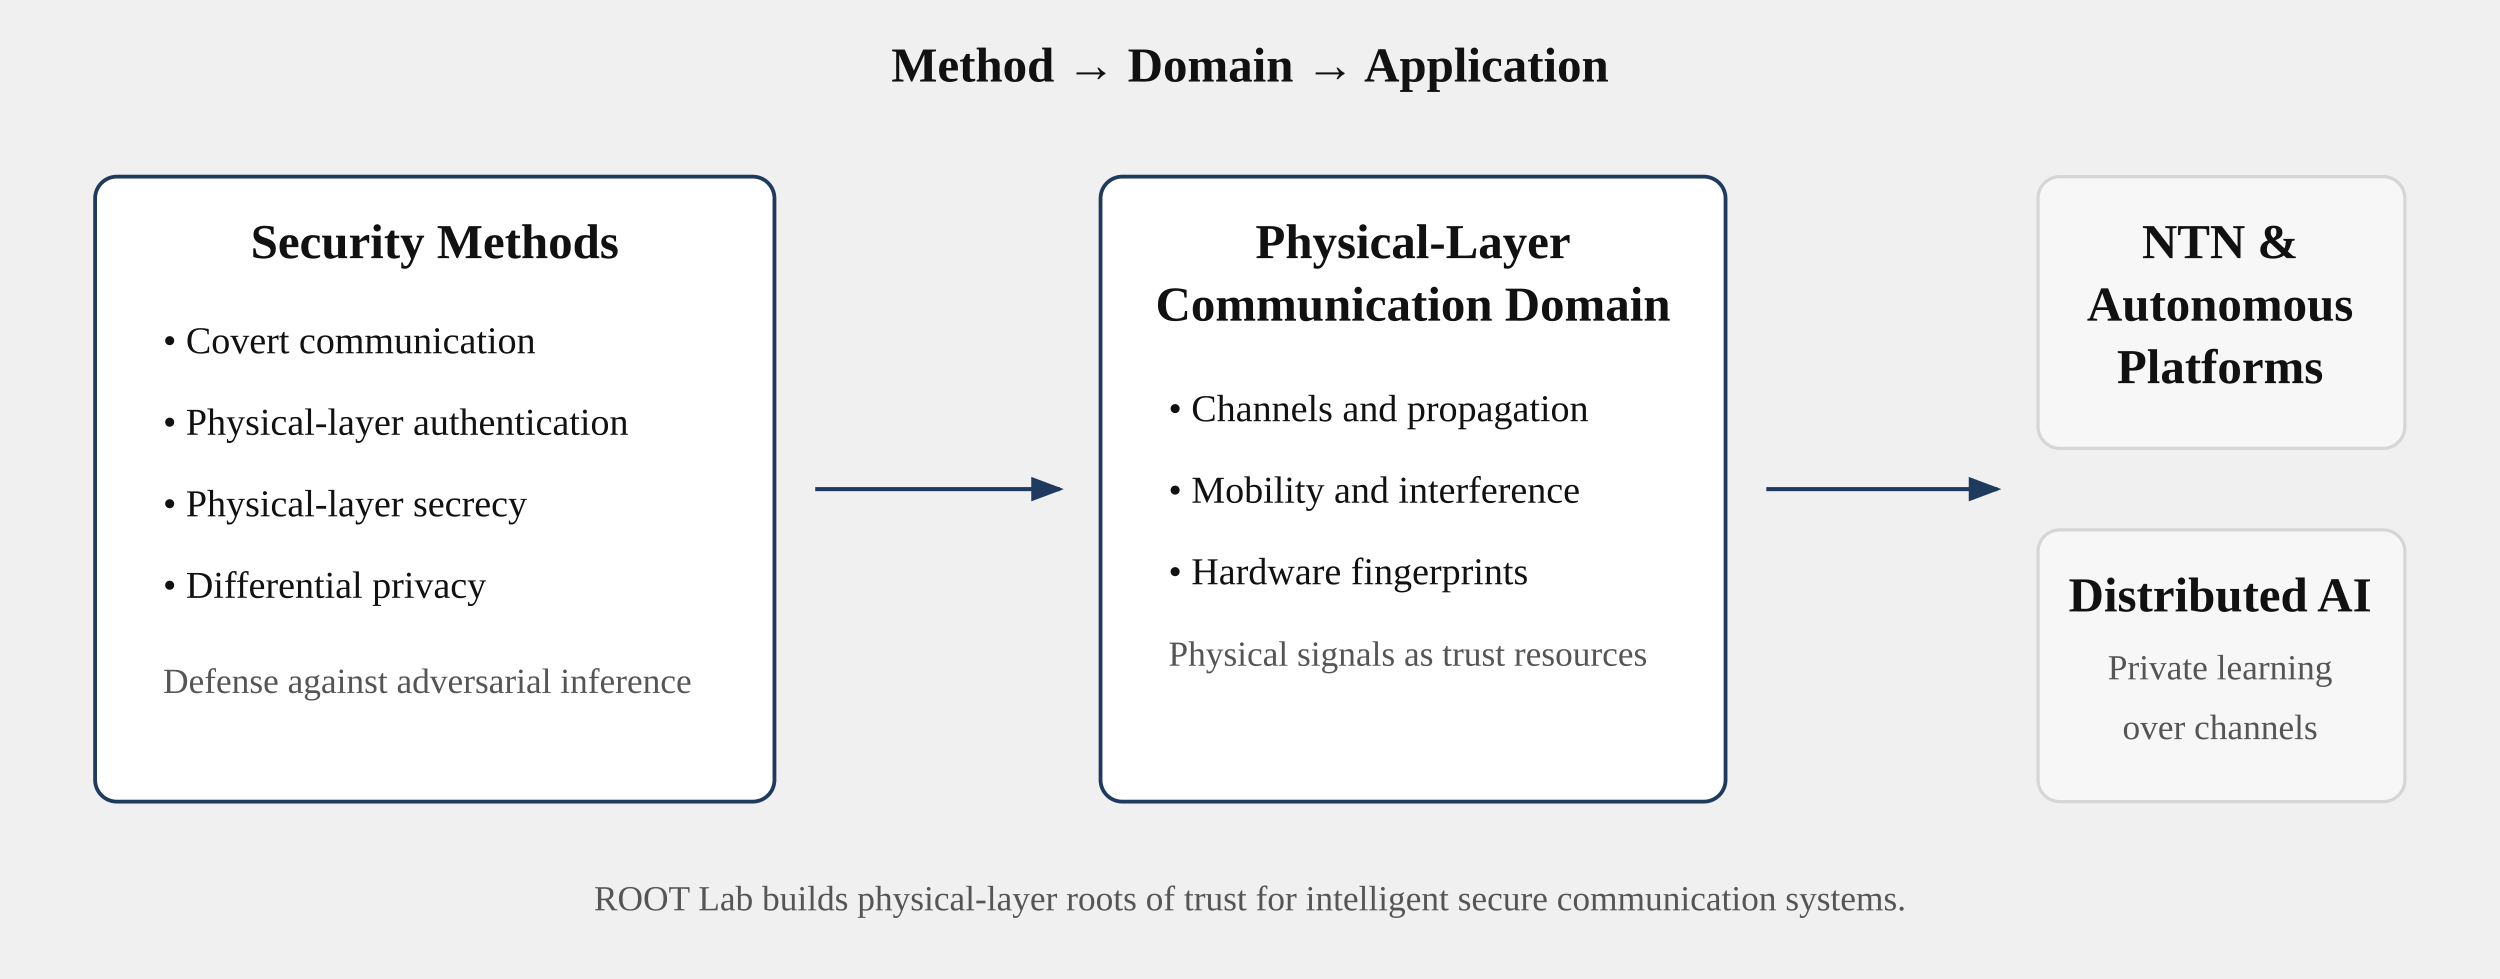
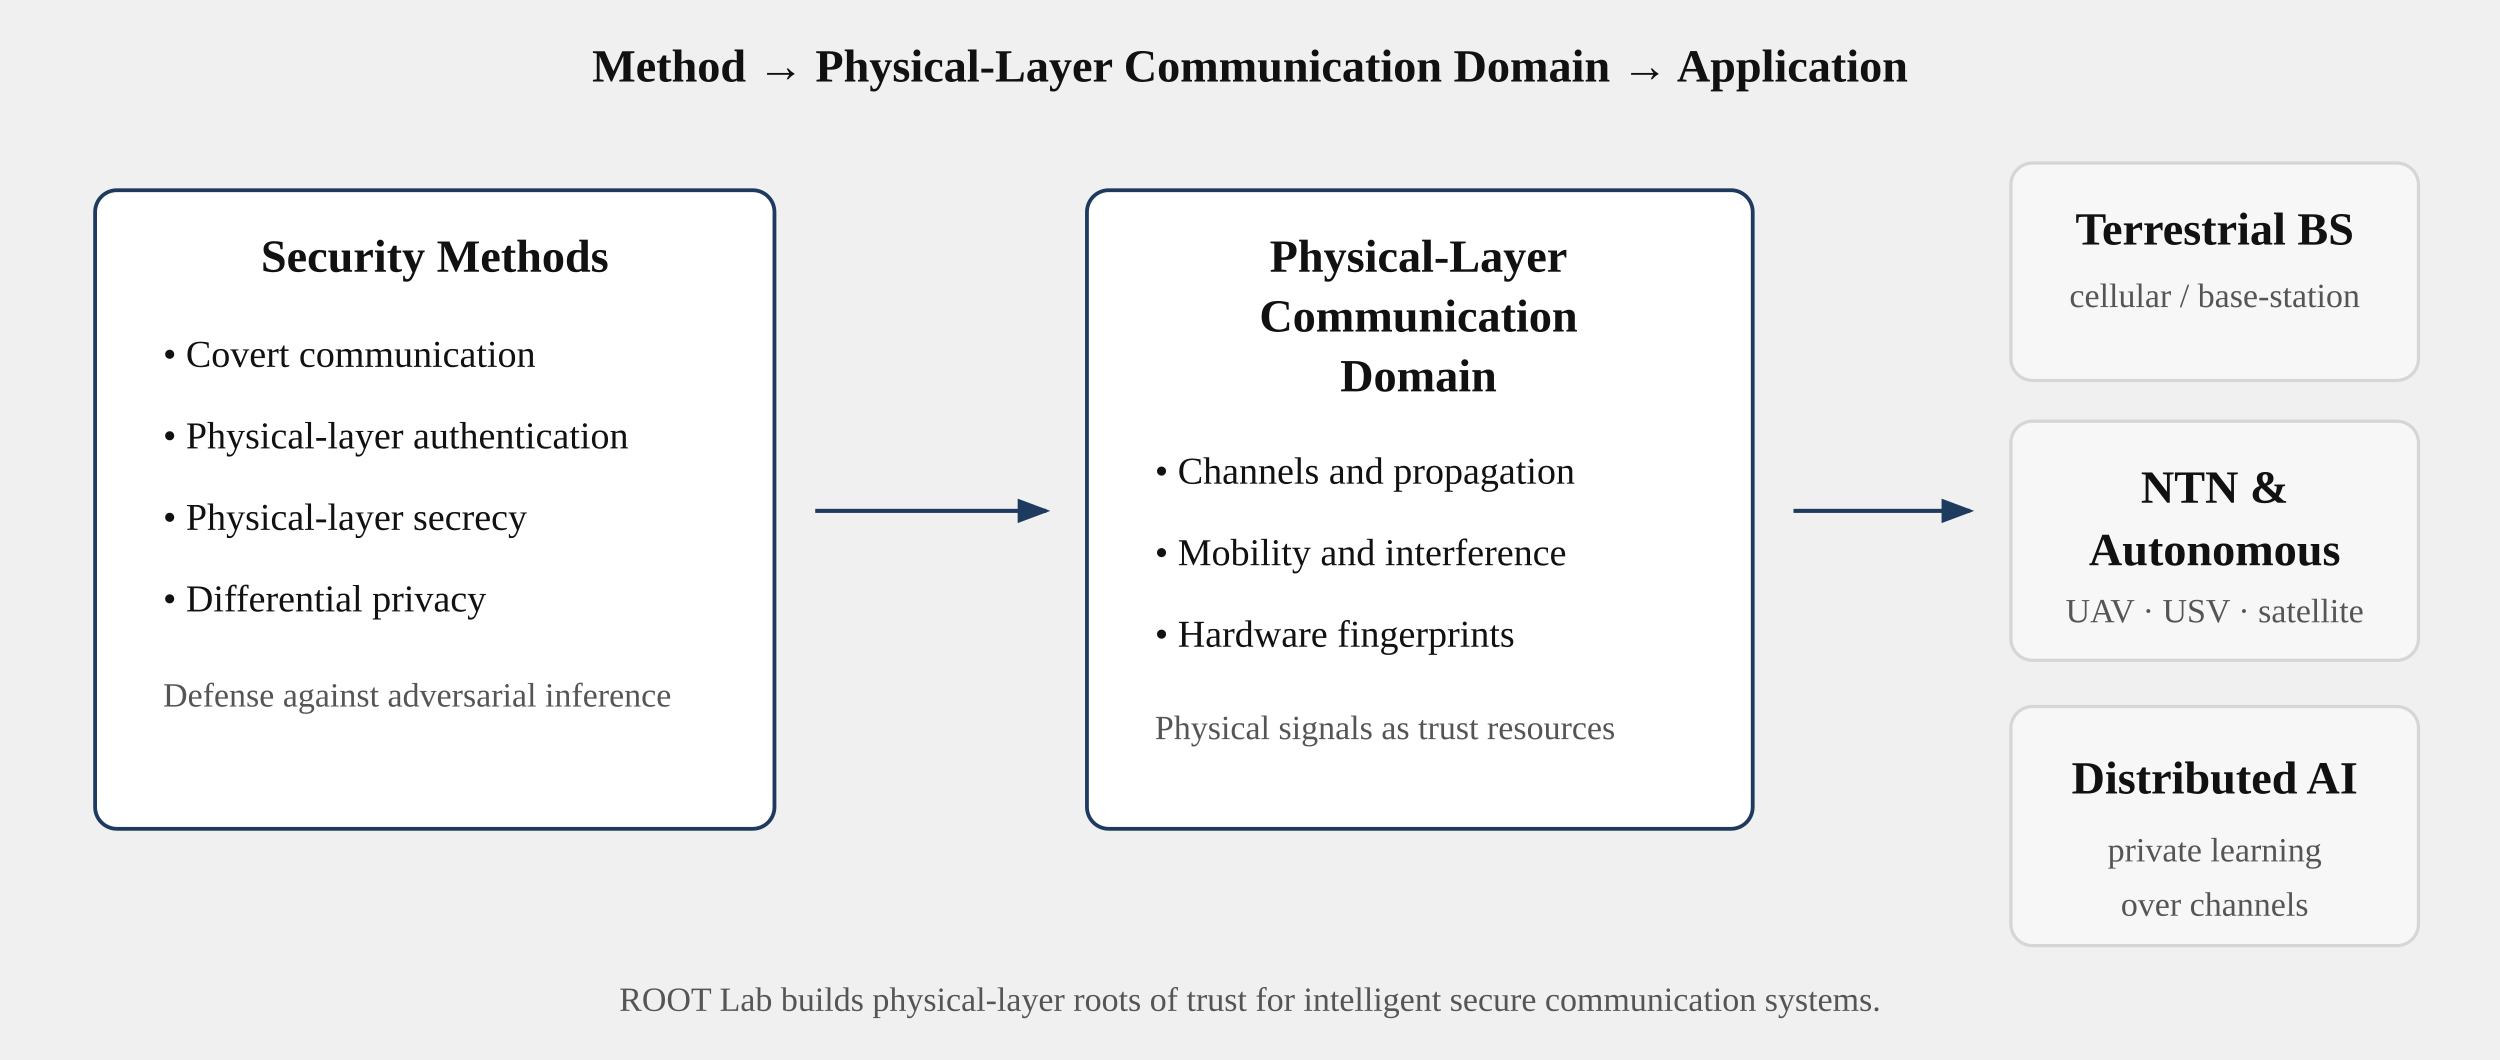
- <svg xmlns="http://www.w3.org/2000/svg" width="920" height="360" viewBox="0 0 920 360" role="img" aria-labelledby="title desc">
+ <svg xmlns="http://www.w3.org/2000/svg" width="920" height="390" viewBox="0 0 920 390" role="img" aria-labelledby="title desc">
  <style>
    .box { fill: #ffffff; stroke: #1f3a5f; stroke-width: 1.4; rx: 8; }
    .light { fill: #f7f7f7; stroke: #d6d6d6; stroke-width: 1.2; rx: 8; }
-     .title { font-family: Georgia, 'Times New Roman', serif; font-size: 18px; font-weight: bold; fill: #111111; }
+     .title { font-family: Georgia, 'Times New Roman', serif; font-size: 17px; font-weight: bold; fill: #111111; }
    .text { font-family: Georgia, 'Times New Roman', serif; font-size: 14px; fill: #111111; }
-     .small { font-family: Georgia, 'Times New Roman', serif; font-size: 13px; fill: #555555; }
+     .small { font-family: Georgia, 'Times New Roman', serif; font-size: 12.5px; fill: #555555; }
    .arrow { stroke: #1f3a5f; stroke-width: 1.5; marker-end: url(#arrowhead); }
  </style>
  <defs>
    <marker id="arrowhead" markerWidth="8" markerHeight="6" refX="7" refY="3" orient="auto">
      <polygon points="0 0, 8 3, 0 6" fill="#1f3a5f" />
    </marker>
  </defs>
-   <text x="460" y="30" text-anchor="middle" class="title">Method → Domain → Application</text>
-   <rect x="35" y="65" width="250" height="230" class="box" />
-   <text x="160" y="95" text-anchor="middle" class="title">Security Methods</text>
-   <text x="60" y="130" class="text">• Covert communication</text>
-   <text x="60" y="160" class="text">• Physical-layer authentication</text>
-   <text x="60" y="190" class="text">• Physical-layer secrecy</text>
-   <text x="60" y="220" class="text">• Differential privacy</text>
-   <text x="60" y="255" class="small">Defense against adversarial inference</text>
-   <line x1="300" y1="180" x2="390" y2="180" class="arrow" />
-   <rect x="405" y="65" width="230" height="230" class="box" />
-   <text x="520" y="95" text-anchor="middle" class="title">Physical-Layer</text>
-   <text x="520" y="118" text-anchor="middle" class="title">Communication Domain</text>
-   <text x="430" y="155" class="text">• Channels and propagation</text>
-   <text x="430" y="185" class="text">• Mobility and interference</text>
-   <text x="430" y="215" class="text">• Hardware fingerprints</text>
-   <text x="430" y="245" class="small">Physical signals as trust resources</text>
-   <line x1="650" y1="180" x2="735" y2="180" class="arrow" />
-   <rect x="750" y="65" width="135" height="100" class="light" />
-   <text x="817" y="95" text-anchor="middle" class="title">NTN &amp;</text>
-   <text x="817" y="118" text-anchor="middle" class="title">Autonomous</text>
-   <text x="817" y="141" text-anchor="middle" class="title">Platforms</text>
-   <rect x="750" y="195" width="135" height="100" class="light" />
-   <text x="817" y="225" text-anchor="middle" class="title">Distributed AI</text>
-   <text x="817" y="250" text-anchor="middle" class="small">Private learning</text>
-   <text x="817" y="272" text-anchor="middle" class="small">over channels</text>
-   <text x="460" y="335" text-anchor="middle" class="small">ROOT Lab builds physical-layer roots of trust for intelligent secure communication systems.</text>
+   <text x="460" y="30" text-anchor="middle" class="title">Method → Physical-Layer Communication Domain → Application</text>
+   <rect x="35" y="70" width="250" height="235" class="box" />
+   <text x="160" y="100" text-anchor="middle" class="title">Security Methods</text>
+   <text x="60" y="135" class="text">• Covert communication</text>
+   <text x="60" y="165" class="text">• Physical-layer authentication</text>
+   <text x="60" y="195" class="text">• Physical-layer secrecy</text>
+   <text x="60" y="225" class="text">• Differential privacy</text>
+   <text x="60" y="260" class="small">Defense against adversarial inference</text>
+   <line x1="300" y1="188" x2="385" y2="188" class="arrow" />
+   <rect x="400" y="70" width="245" height="235" class="box" />
+   <text x="522" y="100" text-anchor="middle" class="title">Physical-Layer</text>
+   <text x="522" y="122" text-anchor="middle" class="title">Communication</text>
+   <text x="522" y="144" text-anchor="middle" class="title">Domain</text>
+   <text x="425" y="178" class="text">• Channels and propagation</text>
+   <text x="425" y="208" class="text">• Mobility and interference</text>
+   <text x="425" y="238" class="text">• Hardware fingerprints</text>
+   <text x="425" y="272" class="small">Physical signals as trust resources</text>
+   <line x1="660" y1="188" x2="725" y2="188" class="arrow" />
+   <rect x="740" y="60" width="150" height="80" class="light" />
+   <text x="815" y="90" text-anchor="middle" class="title">Terrestrial BS</text>
+   <text x="815" y="113" text-anchor="middle" class="small">cellular / base-station</text>
+   <rect x="740" y="155" width="150" height="88" class="light" />
+   <text x="815" y="185" text-anchor="middle" class="title">NTN &amp;</text>
+   <text x="815" y="208" text-anchor="middle" class="title">Autonomous</text>
+   <text x="815" y="229" text-anchor="middle" class="small">UAV · USV · satellite</text>
+   <rect x="740" y="260" width="150" height="88" class="light" />
+   <text x="815" y="292" text-anchor="middle" class="title">Distributed AI</text>
+   <text x="815" y="317" text-anchor="middle" class="small">private learning</text>
+   <text x="815" y="337" text-anchor="middle" class="small">over channels</text>
+   <text x="460" y="372" text-anchor="middle" class="small">ROOT Lab builds physical-layer roots of trust for intelligent secure communication systems.</text>
</svg>
